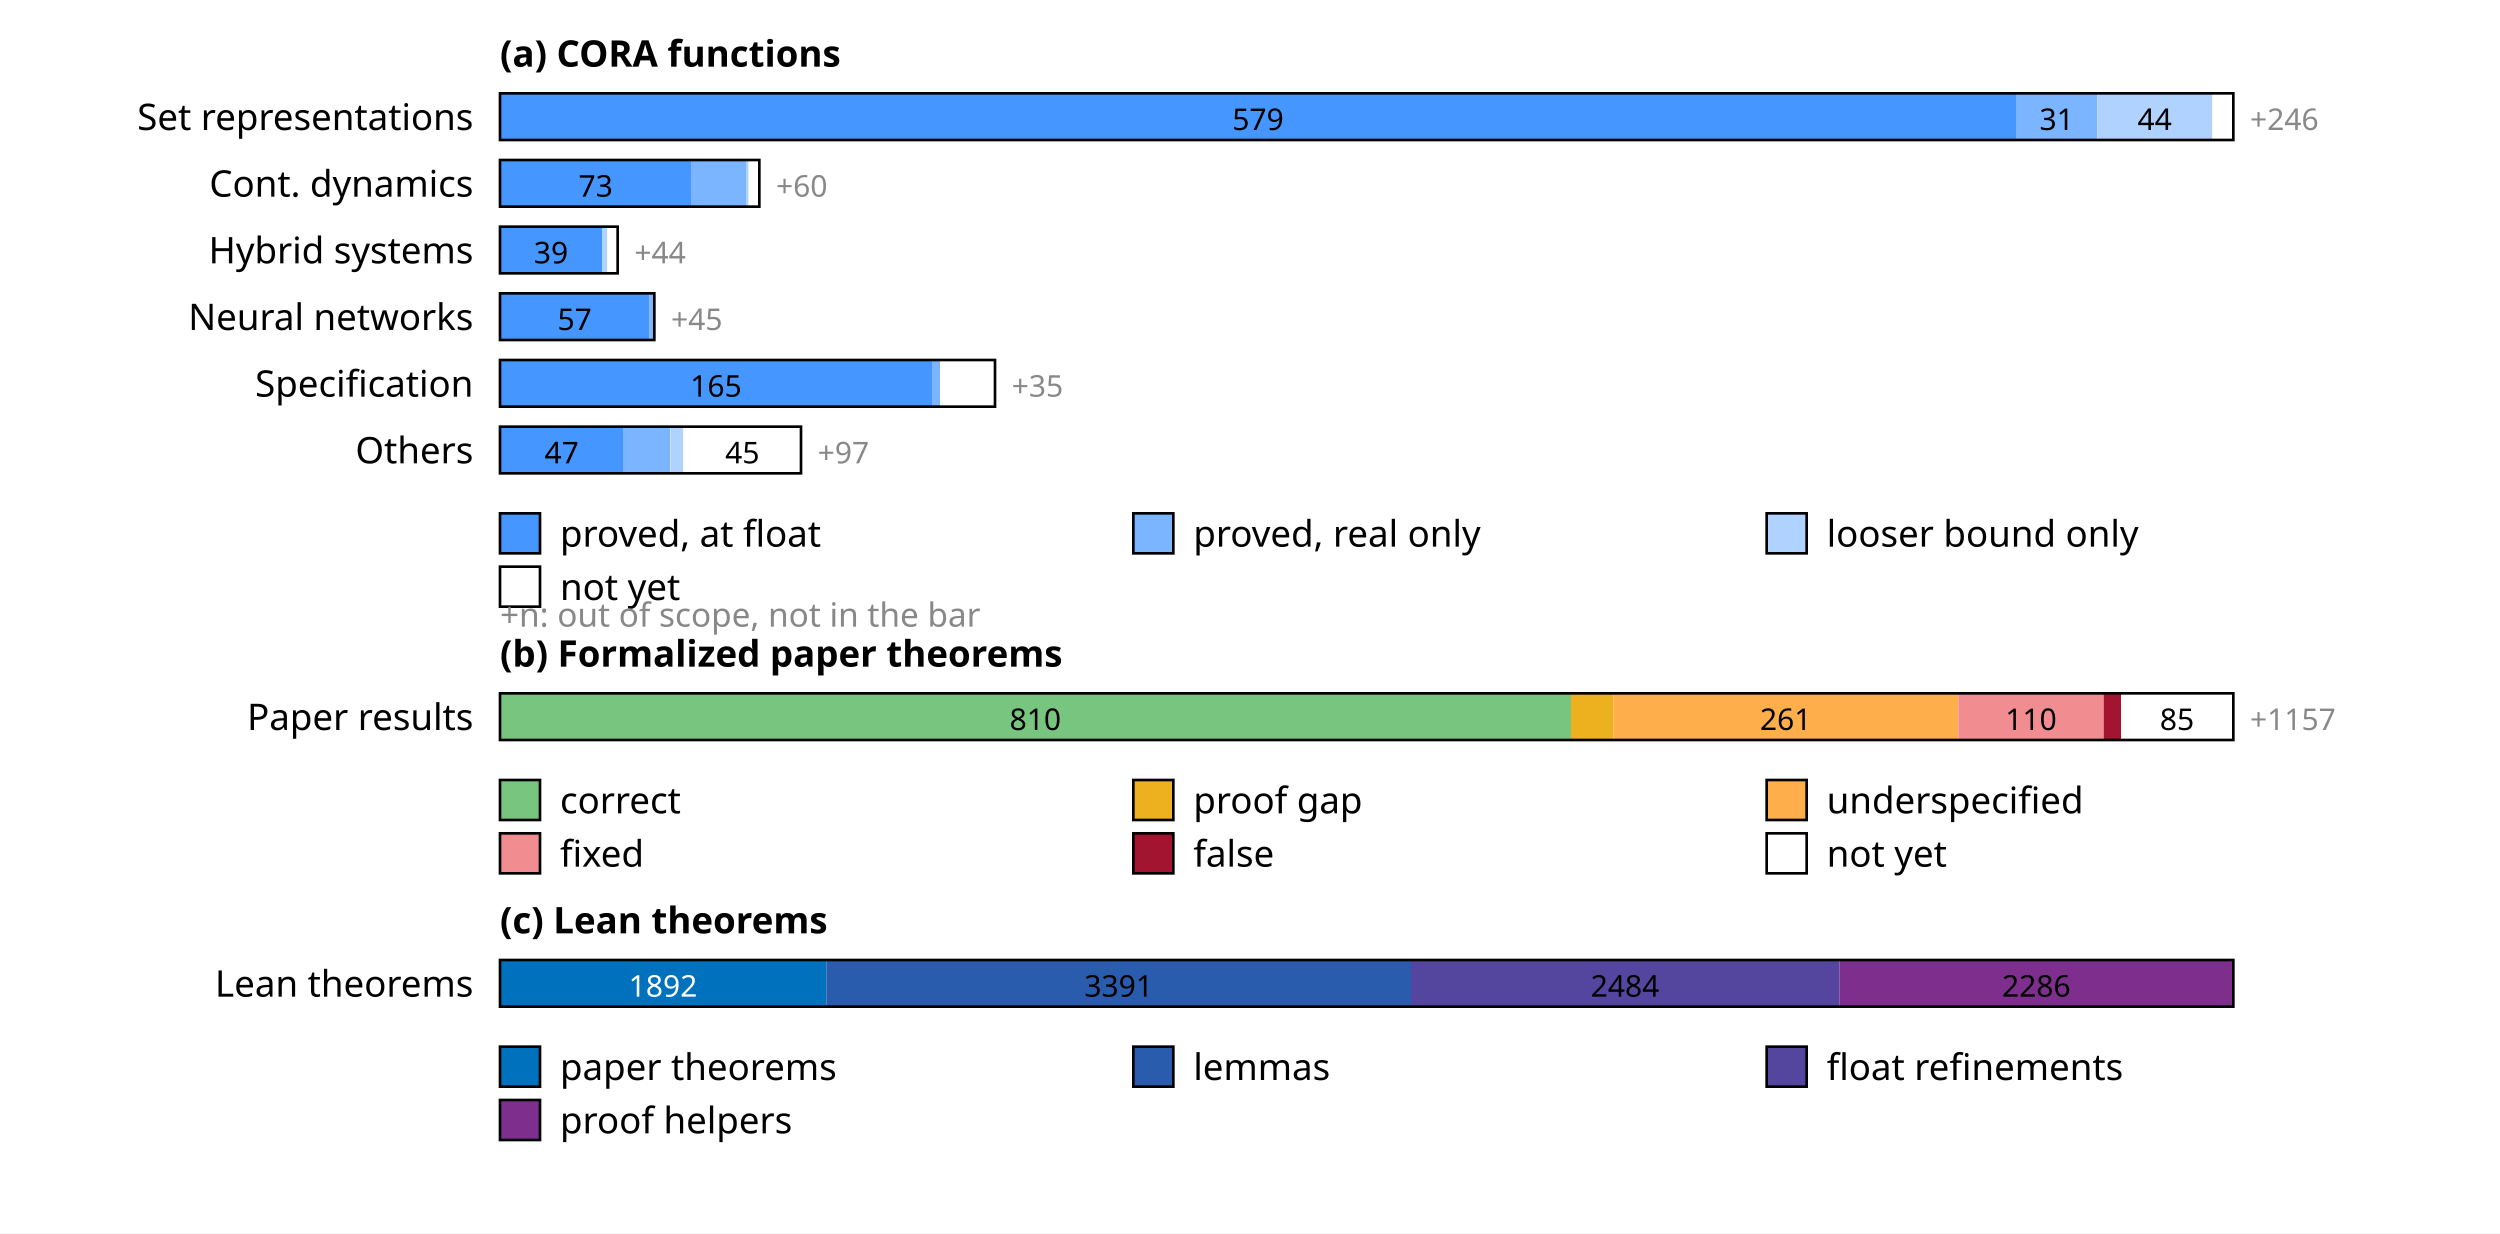
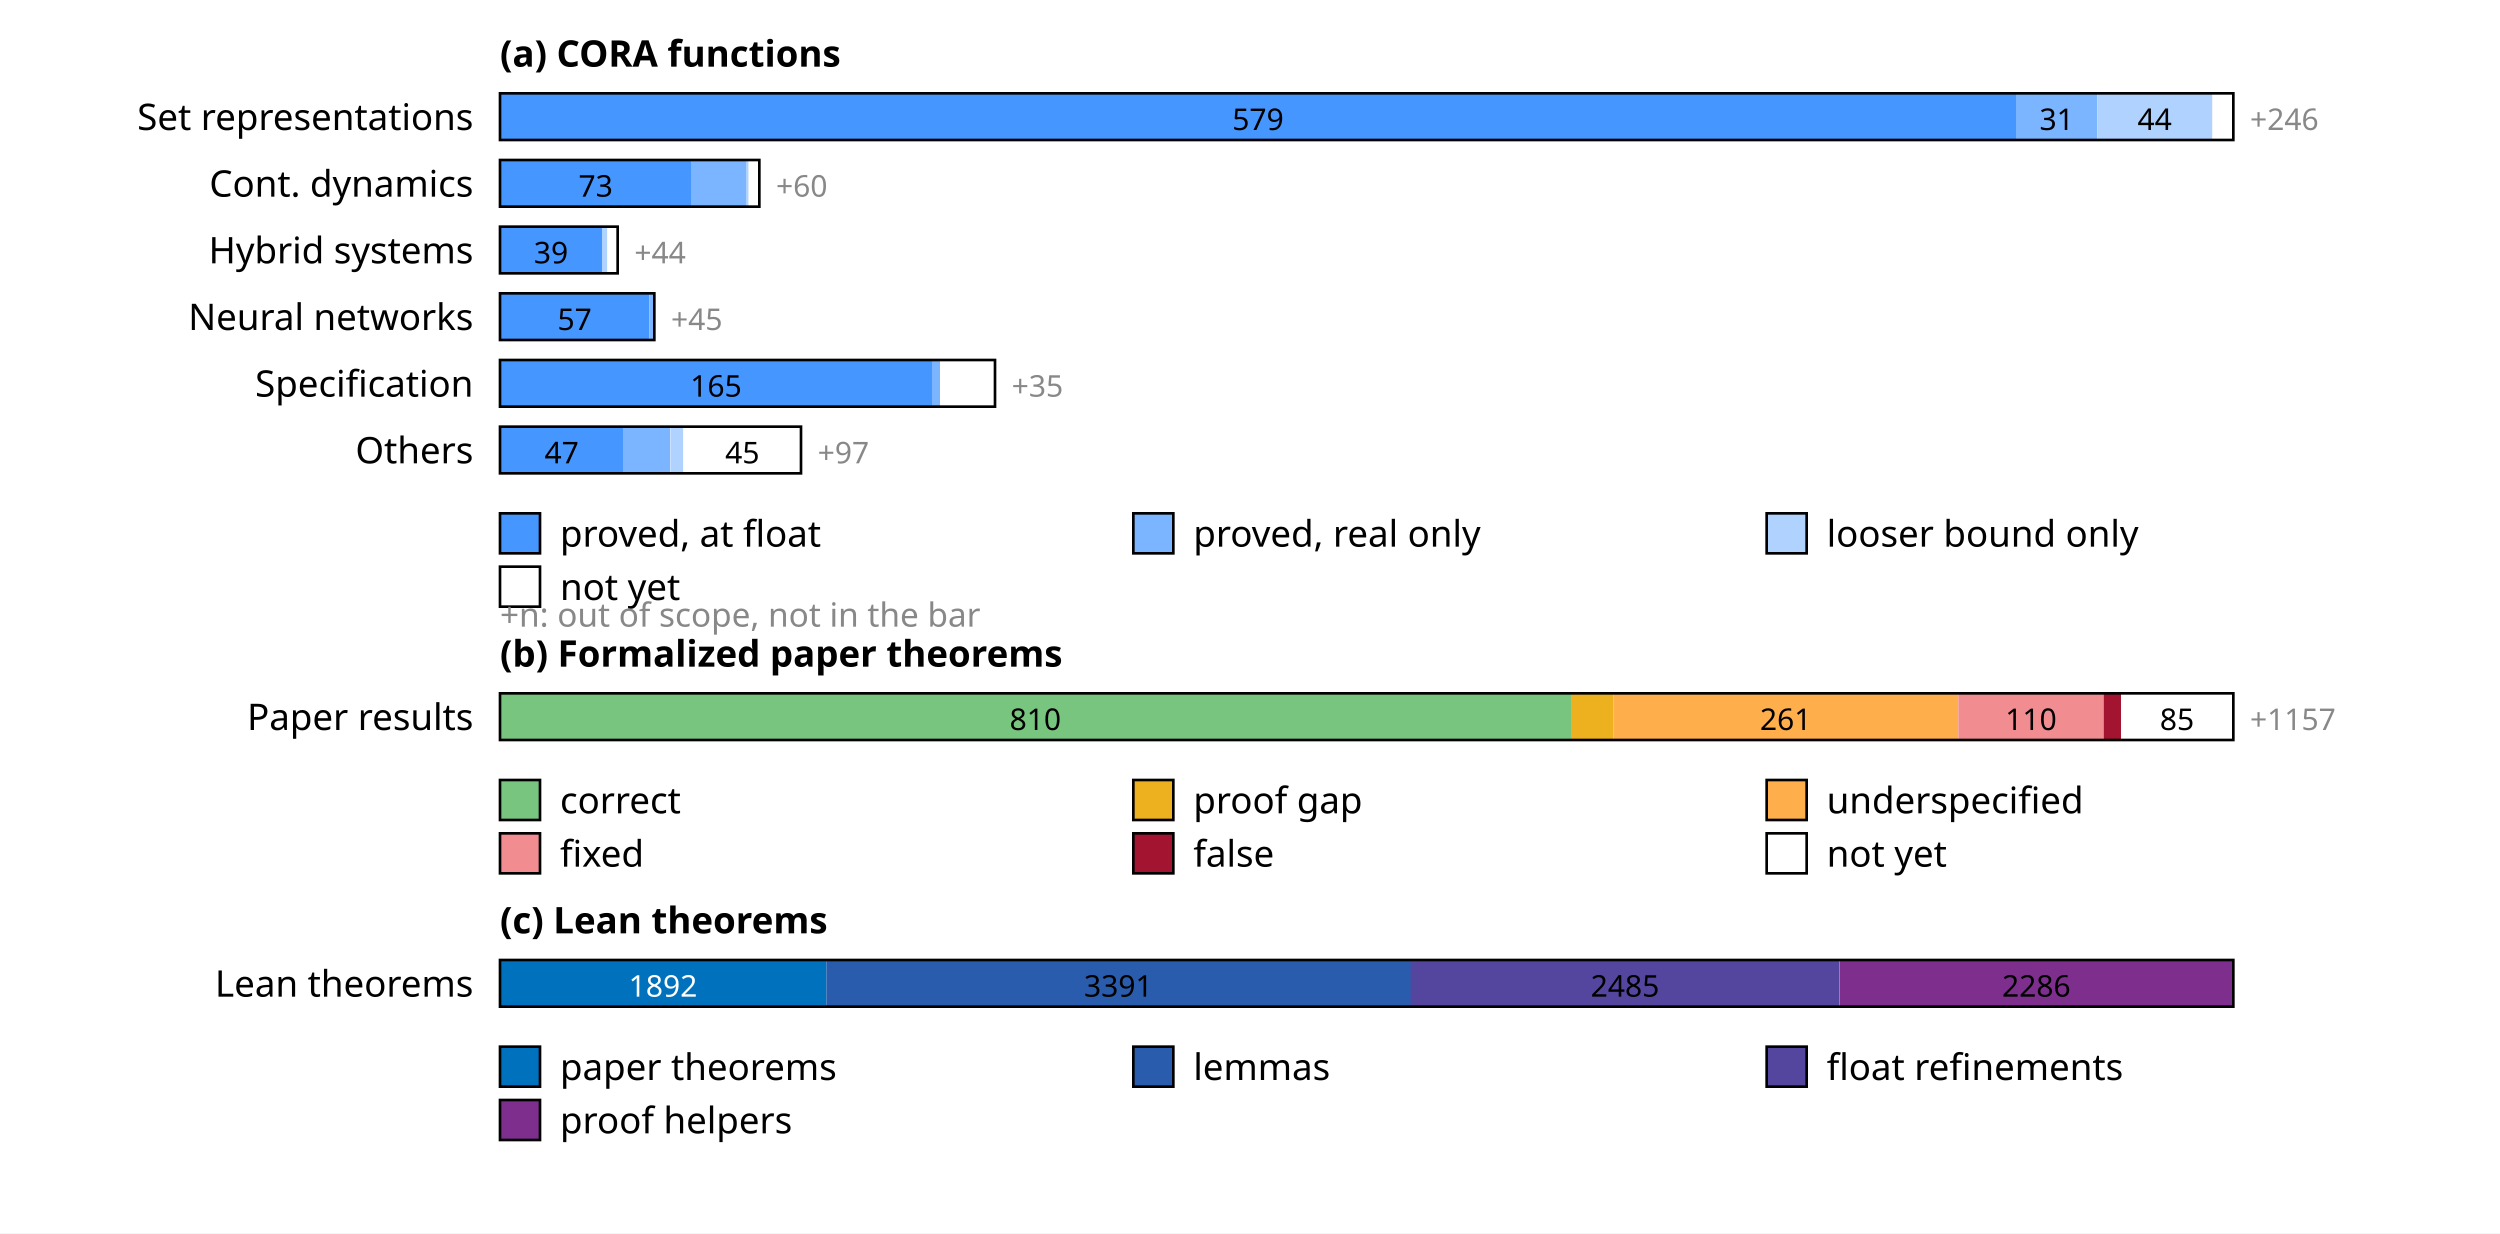
<svg xmlns="http://www.w3.org/2000/svg" width="750" height="370" font-family="sans-serif" font-size="11">
  <rect width="100%" height="100%" fill="white" />
  <text x="150" y="20" font-weight="bold">(a) CORA functions</text>
  <text x="142" y="39" text-anchor="end">Set representations</text>
  <rect x="150.0" y="28" width="454.8" height="14" fill="rgb(69,150,255)" />
  <text x="377.4" y="39" text-anchor="middle" font-size="9" fill="#000">579</text>
  <rect x="604.8" y="28" width="24.4" height="14" fill="rgb(123,180,255)" />
  <text x="617.0" y="39" text-anchor="middle" font-size="9" fill="#000">31</text>
  <rect x="629.2" y="28" width="34.6" height="14" fill="rgb(176,210,255)" />
  <text x="646.4" y="39" text-anchor="middle" font-size="9" fill="#000">44</text>
  <rect x="663.7" y="28" width="6.3" height="14" fill="rgb(255,255,255)" />
  <rect x="150" y="28" width="520.0" height="14" fill="none" stroke="#000" stroke-width="0.8" />
  <text x="675.0" y="39" font-size="9" fill="#888">+246</text>
  <text x="142" y="59" text-anchor="end">Cont. dynamics</text>
  <rect x="150.0" y="48" width="57.3" height="14" fill="rgb(69,150,255)" />
  <text x="178.7" y="59" text-anchor="middle" font-size="9" fill="#000">73</text>
  <rect x="207.3" y="48" width="16.5" height="14" fill="rgb(123,180,255)" />
  <rect x="223.8" y="48" width="0.8" height="14" fill="rgb(176,210,255)" />
  <rect x="224.6" y="48" width="3.1" height="14" fill="rgb(255,255,255)" />
  <rect x="150" y="48" width="77.8" height="14" fill="none" stroke="#000" stroke-width="0.8" />
  <text x="232.8" y="59" font-size="9" fill="#888">+60</text>
  <text x="142" y="79" text-anchor="end">Hybrid systems</text>
  <rect x="150.0" y="68" width="30.6" height="14" fill="rgb(69,150,255)" />
  <text x="165.3" y="79" text-anchor="middle" font-size="9" fill="#000">39</text>
  <rect x="180.6" y="68" width="1.6" height="14" fill="rgb(176,210,255)" />
  <rect x="182.2" y="68" width="3.1" height="14" fill="rgb(255,255,255)" />
  <rect x="150" y="68" width="35.3" height="14" fill="none" stroke="#000" stroke-width="0.8" />
  <text x="190.3" y="79" font-size="9" fill="#888">+44</text>
  <text x="142" y="99" text-anchor="end">Neural networks</text>
  <rect x="150.0" y="88" width="44.8" height="14" fill="rgb(69,150,255)" />
  <text x="172.4" y="99" text-anchor="middle" font-size="9" fill="#000">57</text>
  <rect x="194.8" y="88" width="1.6" height="14" fill="rgb(123,180,255)" />
  <rect x="150" y="88" width="46.3" height="14" fill="none" stroke="#000" stroke-width="0.8" />
  <text x="201.3" y="99" font-size="9" fill="#888">+45</text>
  <text x="142" y="119" text-anchor="end">Specification</text>
  <rect x="150.0" y="108" width="129.6" height="14" fill="rgb(69,150,255)" />
  <text x="214.8" y="119" text-anchor="middle" font-size="9" fill="#000">165</text>
  <rect x="279.6" y="108" width="2.4" height="14" fill="rgb(123,180,255)" />
  <rect x="282.0" y="108" width="16.5" height="14" fill="rgb(255,255,255)" />
  <rect x="150" y="108" width="148.5" height="14" fill="none" stroke="#000" stroke-width="0.8" />
  <text x="303.5" y="119" font-size="9" fill="#888">+35</text>
  <text x="142" y="139" text-anchor="end">Others</text>
  <rect x="150.0" y="128" width="36.9" height="14" fill="rgb(69,150,255)" />
  <text x="168.5" y="139" text-anchor="middle" font-size="9" fill="#000">47</text>
  <rect x="186.9" y="128" width="14.1" height="14" fill="rgb(123,180,255)" />
  <rect x="201.1" y="128" width="3.9" height="14" fill="rgb(176,210,255)" />
  <rect x="205.0" y="128" width="35.3" height="14" fill="rgb(255,255,255)" />
  <text x="222.7" y="139" text-anchor="middle" font-size="9" fill="#000">45</text>
  <rect x="150" y="128" width="90.3" height="14" fill="none" stroke="#000" stroke-width="0.8" />
  <text x="245.3" y="139" font-size="9" fill="#888">+97</text>
  <rect x="150" y="154" width="12" height="12" fill="rgb(69,150,255)" stroke="#000" stroke-width="0.8" />
  <text x="168" y="164">proved, at float</text>
  <rect x="340" y="154" width="12" height="12" fill="rgb(123,180,255)" stroke="#000" stroke-width="0.8" />
  <text x="358" y="164">proved, real only</text>
  <rect x="530" y="154" width="12" height="12" fill="rgb(176,210,255)" stroke="#000" stroke-width="0.8" />
  <text x="548" y="164">looser bound only</text>
  <rect x="150" y="170" width="12" height="12" fill="rgb(255,255,255)" stroke="#000" stroke-width="0.8" />
  <text x="168" y="180">not yet</text>
  <text x="150" y="188" font-size="10" fill="#888">+n: out of scope, not in the bar</text>
  <text x="150" y="200" font-weight="bold">(b) Formalized paper theorems</text>
  <text x="142" y="219" text-anchor="end">Paper results</text>
  <rect x="150.0" y="208" width="321.3" height="14" fill="rgb(120,197,127)" />
  <text x="310.6" y="219" text-anchor="middle" font-size="9" fill="#000">810</text>
  <rect x="471.3" y="208" width="12.7" height="14" fill="rgb(237,177,32)" />
  <rect x="484.0" y="208" width="103.5" height="14" fill="rgb(255,174,76)" />
  <text x="535.7" y="219" text-anchor="middle" font-size="9" fill="#000">261</text>
  <rect x="587.5" y="208" width="43.6" height="14" fill="rgb(241,141,145)" />
  <text x="609.3" y="219" text-anchor="middle" font-size="9" fill="#000">110</text>
  <rect x="631.1" y="208" width="5.2" height="14" fill="rgb(162,20,47)" />
  <rect x="636.3" y="208" width="33.7" height="14" fill="rgb(255,255,255)" />
  <text x="653.1" y="219" text-anchor="middle" font-size="9" fill="#000">85</text>
  <rect x="150" y="208" width="520.0" height="14" fill="none" stroke="#000" stroke-width="0.8" />
  <text x="675.0" y="219" font-size="9" fill="#888">+1157</text>
  <rect x="150" y="234" width="12" height="12" fill="rgb(120,197,127)" stroke="#000" stroke-width="0.8" />
  <text x="168" y="244">correct</text>
  <rect x="340" y="234" width="12" height="12" fill="rgb(237,177,32)" stroke="#000" stroke-width="0.8" />
  <text x="358" y="244">proof gap</text>
  <rect x="530" y="234" width="12" height="12" fill="rgb(255,174,76)" stroke="#000" stroke-width="0.8" />
  <text x="548" y="244">underspecified</text>
  <rect x="150" y="250" width="12" height="12" fill="rgb(241,141,145)" stroke="#000" stroke-width="0.8" />
  <text x="168" y="260">fixed</text>
  <rect x="340" y="250" width="12" height="12" fill="rgb(162,20,47)" stroke="#000" stroke-width="0.8" />
  <text x="358" y="260">false</text>
  <rect x="530" y="250" width="12" height="12" fill="rgb(255,255,255)" stroke="#000" stroke-width="0.8" />
  <text x="548" y="260">not yet</text>
  <text x="150" y="280" font-weight="bold">(c) Lean theorems</text>
  <text x="142" y="299" text-anchor="end">Lean theorems</text>
  <rect x="150.0" y="288" width="97.9" height="14" fill="rgb(0,114,189)" />
  <text x="198.9" y="299" text-anchor="middle" font-size="9" fill="#fff">1892</text>
  <rect x="247.9" y="288" width="175.4" height="14" fill="rgb(42,92,173)" />
-   <text x="335.6" y="299" text-anchor="middle" font-size="9" fill="#000">3391</text>
-   <rect x="423.3" y="288" width="128.5" height="14" fill="rgb(84,69,158)" />
-   <text x="487.5" y="299" text-anchor="middle" font-size="9" fill="#000">2484</text>
+   <text x="335.5" y="299" text-anchor="middle" font-size="9" fill="#000">3391</text>
+   <rect x="423.2" y="288" width="128.5" height="14" fill="rgb(84,69,158)" />
+   <text x="487.5" y="299" text-anchor="middle" font-size="9" fill="#000">2485</text>
  <rect x="551.8" y="288" width="118.2" height="14" fill="rgb(126,47,142)" />
  <text x="610.9" y="299" text-anchor="middle" font-size="9" fill="#000">2286</text>
  <rect x="150" y="288" width="520.0" height="14" fill="none" stroke="#000" stroke-width="0.8" />
  <rect x="150" y="314" width="12" height="12" fill="rgb(0,114,189)" stroke="#000" stroke-width="0.8" />
  <text x="168" y="324">paper theorems</text>
  <rect x="340" y="314" width="12" height="12" fill="rgb(42,92,173)" stroke="#000" stroke-width="0.8" />
  <text x="358" y="324">lemmas</text>
  <rect x="530" y="314" width="12" height="12" fill="rgb(84,69,158)" stroke="#000" stroke-width="0.8" />
  <text x="548" y="324">float refinements</text>
  <rect x="150" y="330" width="12" height="12" fill="rgb(126,47,142)" stroke="#000" stroke-width="0.8" />
  <text x="168" y="340">proof helpers</text>
</svg>
